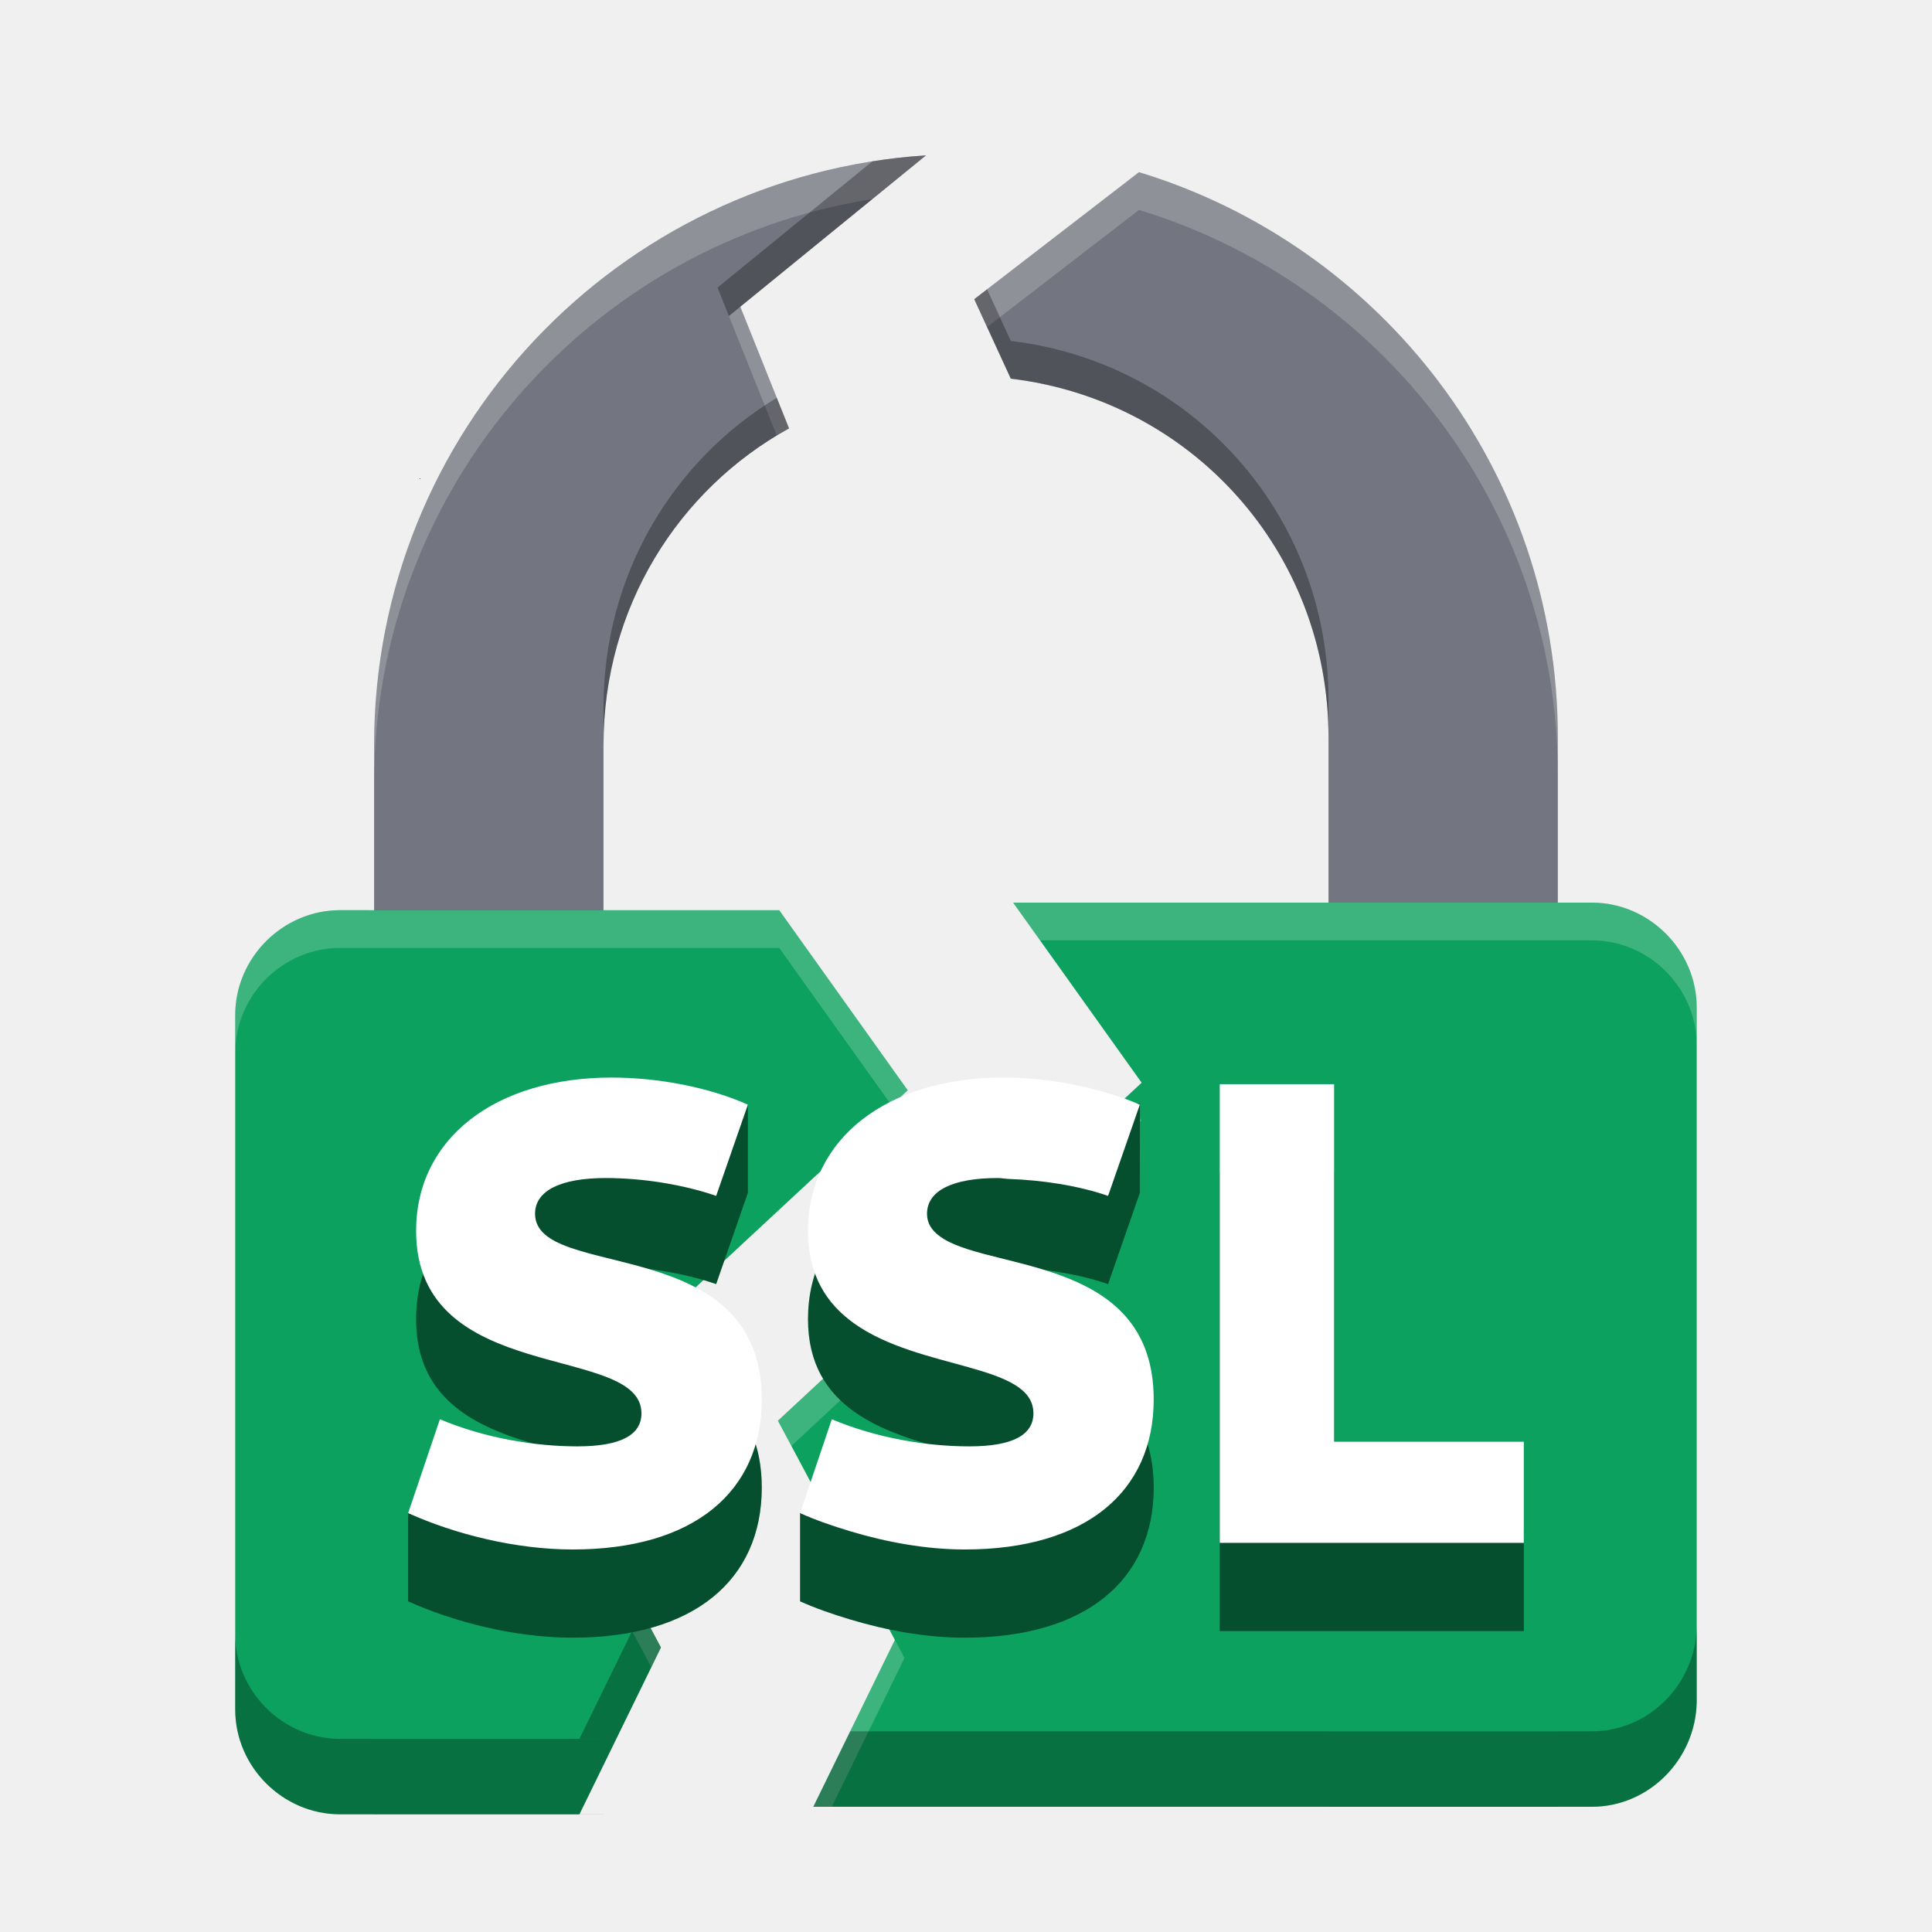
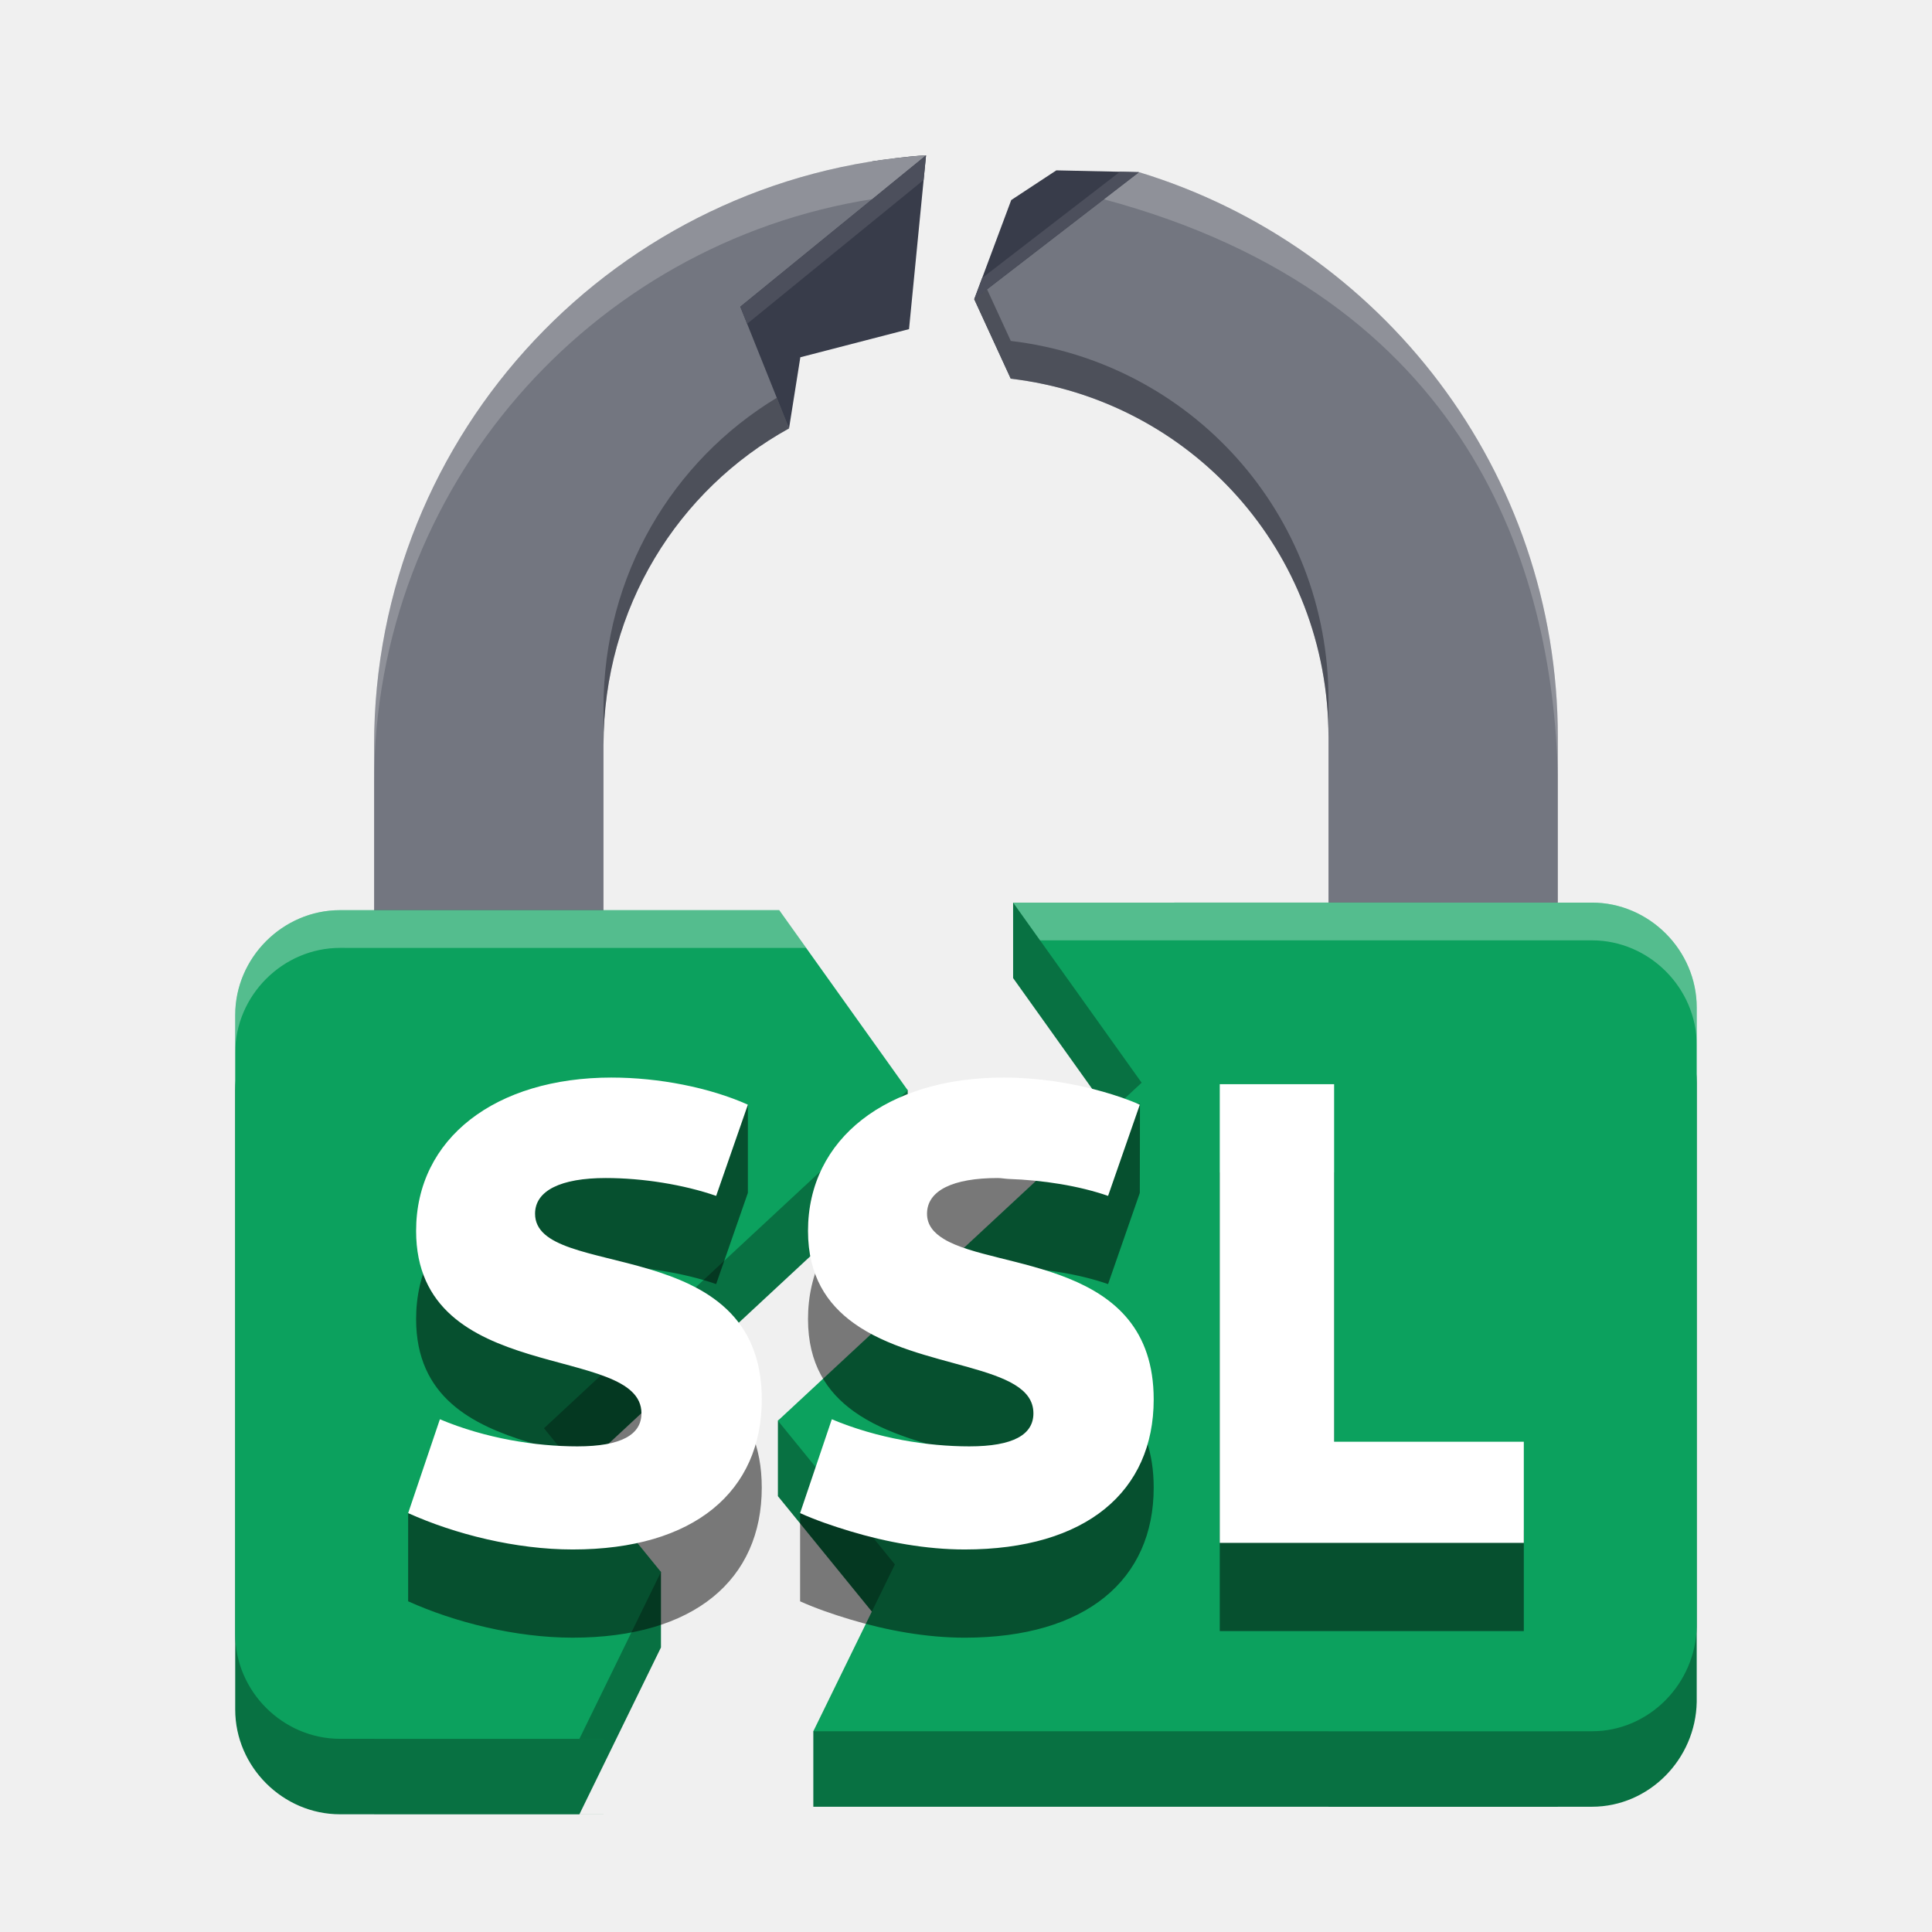
<svg xmlns="http://www.w3.org/2000/svg" width="512" height="512" version="1.1" viewBox="0 0 135.47 135.47">
+   <path d="m71.039 68.582 9.012 12.629-25.505 18.407v5.292l8.202 10.078-5.718 6.407v5.292h36.119v3e-3h16.084v-3e-3h2.391c4.011 0 7.274-3.335 7.348-7.345v-43.409c0-4.011-3.332-7.351-7.348-7.351h-2.391l-16.081-5.29e-4 -22.114-5.292zm-47.195 0.529c-4.016 0-7.351 3.337-7.351 7.351v43.409c0 4.015 3.341 7.345 7.351 7.345h2.388v3e-3h16.084v-3e-3h-1.688l5.718-11.699v-5.292l-8.202-4.785 25.505-23.7v-5.292l-9.012-7.336h-28.405z" fill="#087142" style="font-feature-settings:normal;font-variant-alternates:normal;font-variant-caps:normal;font-variant-east-asian:normal;font-variant-ligatures:normal;font-variant-numeric:normal;font-variant-position:normal;font-variation-settings:normal;inline-size:0;isolation:auto;mix-blend-mode:normal;shape-margin:0;shape-padding:0;text-decoration-color:#000000;text-decoration-line:none;text-decoration-style:solid;text-indent:0;text-orientation:mixed;text-transform:none;white-space:normal" />
+   <path d="m68.313 20.978 2.594-6.951 3.163-2.082 5.796 0.127c-3.349 5.446-5.993 9.653-8.99 14.48z" fill="#383c4a" />
+   <path d="m50.311 20.164 10.861-8.852c1.258-0.165 2.522-0.361 3.762-0.419l-1.194 12.185-7.621 1.973-0.792 4.989z" fill="#383c4a" />
  <path d="m64.934 10.892c-21.612 1.41-38.702 19.378-38.702 41.348v14.225h28.405l-5.29e-4 -5.3e-4h-12.32v-14.225c0-9.616 5.219-17.899 13.01-22.201l-3.417-8.531zm14.932 1.18-11.553 8.907 2.563 5.574c12.633 1.501 22.277 12.091 22.277 25.158v14.225l16.081 5.29e-4v-14.225c0-18.689-12.371-34.47-29.368-39.639z" fill="#737680" style="font-feature-settings:normal;font-variant-alternates:normal;font-variant-caps:normal;font-variant-east-asian:normal;font-variant-ligatures:normal;font-variant-numeric:normal;font-variant-position:normal;font-variation-settings:normal;inline-size:0;isolation:auto;mix-blend-mode:normal;shape-margin:0;shape-padding:0;text-decoration-color:#000000;text-decoration-line:none;text-decoration-style:solid;text-indent:0;text-orientation:mixed;text-transform:none;white-space:normal" />
-   <path d="m64.934 10.893c-21.612 1.41-38.702 19.378-38.702 41.348v2.646c0-20.678 15.14-37.809 34.94-40.928zm14.932 1.18-11.553 8.907 0.898 1.953 10.655-8.214 5.16e-4 5.17e-4c16.997 5.169 29.368 20.95 29.368 39.639v-2.646c0-18.689-12.371-34.47-29.368-39.639zm-27.957 9.435-0.799 0.651 3.357 8.381c0.283-0.171 0.569-0.339 0.859-0.5zm-9.592 44.958v5.16e-4h12.32l-5.16e-4 -5.16e-4z" fill="#fff" opacity=".2" style="font-feature-settings:normal;font-variant-alternates:normal;font-variant-caps:normal;font-variant-east-asian:normal;font-variant-ligatures:normal;font-variant-numeric:normal;font-variant-position:normal;font-variation-settings:normal;inline-size:0;isolation:auto;mix-blend-mode:normal;shape-margin:0;shape-padding:0;text-decoration-color:#000000;text-decoration-line:none;text-decoration-style:solid;text-indent:0;text-orientation:mixed;text-transform:none;white-space:normal" />
-   <path d="m64.934 10.892c-1.271 0.083-2.525 0.225-3.762 0.42l-10.861 8.852 0.799 1.995zm4.277 9.394-0.898 0.692 2.563 5.574c12.633 1.501 22.277 12.091 22.277 25.158v-2.646c0-13.067-9.644-23.657-22.277-25.158zm-14.744 7.607c-7.312 4.424-12.15 12.443-12.15 21.701v2.646c0-9.616 5.219-17.899 13.01-22.201zm38.686 35.397v2.646l16.081 5.16e-4v-2.646zm-66.921 0.529v2.646h28.405l-5.15e-4 -5.16e-4h-12.32v-2.645z" opacity=".3" style="font-feature-settings:normal;font-variant-alternates:normal;font-variant-caps:normal;font-variant-east-asian:normal;font-variant-ligatures:normal;font-variant-numeric:normal;font-variant-position:normal;font-variation-settings:normal;inline-size:0;isolation:auto;mix-blend-mode:normal;shape-margin:0;shape-padding:0;text-decoration-color:#000000;text-decoration-line:none;text-decoration-style:solid;text-indent:0;text-orientation:mixed;text-transform:none;white-space:normal" />
-   <path d="m72.154 24.093c0.354 0.06 0.705 0.127 1.054 0.201-0.348-0.074-0.7-0.141-1.054-0.201zm1.766 0.365c0.331 0.081 0.659 0.167 0.985 0.26-0.325-0.093-0.654-0.179-0.985-0.26zm5.766 2.177c0.543 0.285 1.07 0.594 1.587 0.916-0.518-0.322-1.045-0.631-1.587-0.916zm-48.831 3.919c-0.443 0.855-0.857 1.728-1.241 2.616 0.384-0.889 0.798-1.761 1.241-2.616zm-1.241 2.616c-0.384 0.889-0.738 1.794-1.06 2.713 0.322-0.92 0.676-1.824 1.06-2.713zm-1.06 2.713c-0.322 0.92-0.613 1.854-0.871 2.802 0.258-0.948 0.549-1.882 0.871-2.802zm19.013-1.824c-0.264 0.342-0.522 0.689-0.768 1.045 0.246-0.356 0.505-0.703 0.768-1.045zm-20.356 6.54c-0.142 0.644-0.27 1.293-0.382 1.947 0.112-0.655 0.239-1.304 0.382-1.947zm-0.684 4.036c-0.072 0.6-0.131 1.204-0.177 1.812 0.046-0.608 0.105-1.212 0.177-1.812zm44.512 18.656 9.012 12.629-25.505 23.699 8.202 15.37-5.718 11.699h36.119v3e-3h16.084v-3e-3h2.391c4.011 0 7.274-3.335 7.348-7.345v-48.701c0-4.011-3.332-7.351-7.348-7.351h-2.391l-16.081-5.29e-4zm-47.195 0.529c-4.016 0-7.351 3.337-7.351 7.351v48.701c0 4.015 3.341 7.345 7.351 7.345h2.388v3e-3h16.084v-3e-3h-1.688l5.718-11.699-8.202-15.369 25.505-23.7-9.012-12.628h-28.405z" fill="#0ca15e" style="font-feature-settings:normal;font-variant-alternates:normal;font-variant-caps:normal;font-variant-east-asian:normal;font-variant-ligatures:normal;font-variant-numeric:normal;font-variant-position:normal;font-variation-settings:normal;inline-size:0;isolation:auto;mix-blend-mode:normal;shape-margin:0;shape-padding:0;text-decoration-color:#000000;text-decoration-line:none;text-decoration-style:solid;text-indent:0;text-orientation:mixed;text-transform:none;white-space:normal" />
-   <path d="m72.154 24.093c0.354 0.06 0.705 0.127 1.054 0.201-0.348-0.074-0.7-0.141-1.054-0.201zm1.766 0.365c0.331 0.081 0.659 0.167 0.985 0.26-0.325-0.093-0.654-0.179-0.985-0.26zm-1.766 2.281c0.354 0.06 0.705 0.127 1.054 0.201-0.348-0.074-0.7-0.141-1.054-0.201zm1.766 0.365c0.331 0.081 0.66 0.167 0.985 0.26-0.326-0.093-0.654-0.179-0.985-0.26zm-2.881 36.187 1.888 2.646h20.226l16.081 5.29e-4h2.391c4.016 0 7.348 3.34 7.348 7.351v-2.646c0-4.011-3.332-7.351-7.348-7.351h-2.391l-16.081-5.29e-4zm-47.195 0.529c-4.016 0-7.351 3.337-7.351 7.351v2.646c0-4.015 3.336-7.351 7.351-7.351h30.793l7.876 11.037 1.135-1.055-9.012-12.628h-28.405zm55.072 13.155-24.37 22.645 0.944 1.769 24.561-22.822zm-39.829 24.943-0.944 0.877 7.527 14.104 0.675-1.381zm23.661 13.071-5.718 11.699h1.293l5.1-10.434zm-20.828 12.227-0.002 3e-3h0.396v-3e-3z" fill="#fff" opacity=".2" style="font-feature-settings:normal;font-variant-alternates:normal;font-variant-caps:normal;font-variant-east-asian:normal;font-variant-ligatures:normal;font-variant-numeric:normal;font-variant-position:normal;font-variation-settings:normal;inline-size:0;isolation:auto;mix-blend-mode:normal;shape-margin:0;shape-padding:0;text-decoration-color:#000000;text-decoration-line:none;text-decoration-style:solid;text-indent:0;text-orientation:mixed;text-transform:none;white-space:normal" />
-   <path d="m44.996 112.99-4.368 8.937h1.688v3e-3h-16.084v-3e-3h-2.388c-4.011 0-7.351-3.33-7.351-7.345v5.292c0 4.015 3.34 7.345 7.351 7.345h2.388v3e-3h16.084v-3e-3h-1.688l5.718-11.699zm73.978 1.063c-0.074 4.01-3.337 7.345-7.348 7.345h-2.391v3e-3h-16.084v-3e-3h-33.533l-2.586 5.292h36.119v3e-3h16.084v-3e-3h2.391c4.011 0 7.274-3.335 7.348-7.345z" color="#000000" color-rendering="auto" dominant-baseline="auto" image-rendering="auto" opacity=".3" shape-rendering="auto" solid-color="#000000" stop-color="#000000" style="font-feature-settings:normal;font-variant-alternates:normal;font-variant-caps:normal;font-variant-east-asian:normal;font-variant-ligatures:normal;font-variant-numeric:normal;font-variant-position:normal;font-variation-settings:normal;inline-size:0;isolation:auto;mix-blend-mode:normal;shape-margin:0;shape-padding:0;text-decoration-color:#000000;text-decoration-line:none;text-decoration-style:solid;text-indent:0;text-orientation:mixed;text-transform:none;white-space:normal" />
-   <path d="m42.894 81.742c-8.156 0-13.717 4.263-13.717 10.752 0 10.937 15.801 7.833 15.801 12.792 0 1.483-1.389 2.317-4.494 2.317-2.92 0-8.667-0.162-11.865-1.506v6.185c3.29 1.483 7.553 2.55 11.539 2.55 8.527 0 13.256-4.078 13.256-10.52 0-11.818-15.897-8.25-15.897-13.023 0-1.622 1.807-2.503 4.958-2.503 2.595 0 5.47 0.464 7.741 1.252l2.224-6.395v-6.185c-2.414-0.813-6.883 4.284-9.547 4.284zm27.481 0c-8.156 0-13.718 4.263-13.718 10.752 0 3.154 1.333 5.118 3.204 6.467 4.616 3.329 12.601 2.796 12.601 6.325 0 1.483-1.391 2.317-4.496 2.317-2.92 0-6.442-0.556-9.64-1.9l-2.224 0.395v6.185c1.075 0.484 2.274 0.899 3.513 1.272 2.554 0.769 5.344 1.278 8.027 1.278 8.527 0 13.254-4.078 13.254-10.52 0-9.857-11.029-9.023-14.698-11.24-0.73-0.441-1.196-0.991-1.196-1.783 0-1.622 1.806-2.503 4.957-2.503 0.254 0 0.523 0.056 0.782 0.065 2.382 0.081 4.909 0.476 6.957 1.187l2.225-6.395 0.01-6.237c-2.19-0.626-7.238 4.335-9.557 4.335zm15.154 0.464v32.163h21.319v-7.092h-13.301v-25.071z" fill="#087142" />
-   <path d="m42.894 81.742c-8.156 0-13.717 4.263-13.717 10.752 0 10.937 15.801 7.833 15.801 12.792 0 1.483-1.389 2.317-4.494 2.317-2.92 0-8.667-0.162-11.865-1.506v6.185c3.29 1.483 7.553 2.55 11.539 2.55 8.527 0 13.256-4.078 13.256-10.52 0-11.818-15.897-8.25-15.897-13.023 0-1.622 1.807-2.503 4.958-2.503 2.595 0 5.47 0.464 7.741 1.252l2.224-6.395v-6.185c-2.414-0.813-6.883 4.284-9.547 4.284zm27.481 0c-8.156 0-13.718 4.263-13.718 10.752 0 3.154 1.333 5.118 3.204 6.467 4.616 3.329 12.601 2.796 12.601 6.325 0 1.483-1.391 2.317-4.496 2.317-2.92 0-6.442-0.556-9.64-1.9l-2.224 0.395v6.185c1.075 0.484 2.274 0.899 3.513 1.272 2.554 0.769 5.344 1.278 8.027 1.278 8.527 0 13.254-4.078 13.254-10.52 0-9.857-11.029-9.023-14.698-11.24-0.73-0.441-1.196-0.991-1.196-1.783 0-1.622 1.806-2.503 4.957-2.503 0.254 0 0.523 0.056 0.782 0.065 2.382 0.081 4.909 0.476 6.957 1.187l2.225-6.395 0.01-6.237c-2.19-0.626-7.238 4.335-9.557 4.335zm15.154 0.464v32.163h21.319v-7.092h-13.301v-25.071z" opacity=".3" />
+   <path d="m64.934 10.893c-21.612 1.41-38.702 19.378-38.702 41.348v2.646c0-20.678 15.14-37.809 34.94-40.928zm14.932 1.18-2.469 1.899c25.611 6.862 31.476 25.874 31.838 40.387v-2.646c0-18.689-12.371-34.47-29.368-39.639zm-37.549 54.393v5.16e-4h12.32l-5.16e-4 -5.16e-4z" fill="#fff" opacity=".2" style="font-feature-settings:normal;font-variant-alternates:normal;font-variant-caps:normal;font-variant-east-asian:normal;font-variant-ligatures:normal;font-variant-numeric:normal;font-variant-position:normal;font-variation-settings:normal;inline-size:0;isolation:auto;mix-blend-mode:normal;shape-margin:0;shape-padding:0;text-decoration-color:#000000;text-decoration-line:none;text-decoration-style:solid;text-indent:0;text-orientation:mixed;text-transform:none;white-space:normal" />
+   <path d="m69.211 20.286-0.898 0.692 2.563 5.574c12.633 1.501 22.277 12.091 22.277 25.158v-2.646c0-13.067-9.644-23.657-22.277-25.158zm-14.744 7.607c-7.312 4.424-12.15 12.443-12.15 21.701v2.646c0-9.616 5.219-17.899 13.01-22.201zm38.686 35.397v2.646l16.081 5.16e-4v-2.646zm-66.921 0.529v2.646h28.405l-5.15e-4 -5.16e-4h-12.32v-2.645z" fill="#272a34" opacity=".5" style="font-feature-settings:normal;font-variant-alternates:normal;font-variant-caps:normal;font-variant-east-asian:normal;font-variant-ligatures:normal;font-variant-numeric:normal;font-variant-position:normal;font-variation-settings:normal;inline-size:0;isolation:auto;mix-blend-mode:normal;shape-margin:0;shape-padding:0;text-decoration-color:#000000;text-decoration-line:none;text-decoration-style:solid;text-indent:0;text-orientation:mixed;text-transform:none;white-space:normal" />
+   <path d="m71.039 63.29 9.012 12.629-25.505 23.699 8.202 10.078-5.718 11.699h36.119v3e-3h16.084v-3e-3h2.391c4.011 0 7.274-3.335 7.348-7.345v-43.409c0-4.011-3.332-7.351-7.348-7.351h-2.391l-16.081-5.29e-4zm-47.195 0.529c-4.016 0-7.351 3.337-7.351 7.351v43.409c0 4.015 3.341 7.345 7.351 7.345h2.388v3e-3h16.084v-3e-3h-1.688l5.718-11.699-8.202-10.077 25.505-23.7-9.012-12.628h-28.405z" fill="#0ca15e" style="font-feature-settings:normal;font-variant-alternates:normal;font-variant-caps:normal;font-variant-east-asian:normal;font-variant-ligatures:normal;font-variant-numeric:normal;font-variant-position:normal;font-variation-settings:normal;inline-size:0;isolation:auto;mix-blend-mode:normal;shape-margin:0;shape-padding:0;text-decoration-color:#000000;text-decoration-line:none;text-decoration-style:solid;text-indent:0;text-orientation:mixed;text-transform:none;white-space:normal" />
+   <path d="m42.894 81.742c-8.156 0-13.717 4.263-13.717 10.752 0 10.937 15.801 7.833 15.801 12.792 0 1.483-1.389 2.317-4.494 2.317-2.92 0-8.667-0.162-11.865-1.506v6.185c3.29 1.483 7.553 2.55 11.539 2.55 8.527 0 13.256-4.078 13.256-10.52 0-11.818-15.897-8.25-15.897-13.023 0-1.622 1.807-2.503 4.958-2.503 2.595 0 5.47 0.464 7.741 1.252l2.224-6.395v-6.185c-2.414-0.813-6.883 4.284-9.547 4.284zm27.481 0c-8.156 0-13.718 4.263-13.718 10.752 0 3.154 1.333 5.118 3.204 6.467 4.616 3.329 12.601 2.796 12.601 6.325 0 1.483-1.391 2.317-4.496 2.317-2.92 0-6.442-0.556-9.64-1.9l-2.224 0.395v6.185c1.075 0.484 2.274 0.899 3.513 1.272 2.554 0.769 5.344 1.278 8.027 1.278 8.527 0 13.254-4.078 13.254-10.52 0-9.857-11.029-9.023-14.698-11.24-0.73-0.441-1.196-0.991-1.196-1.783 0-1.622 1.806-2.503 4.957-2.503 0.254 0 0.523 0.056 0.782 0.065 2.382 0.081 4.909 0.476 6.957 1.187l2.225-6.395 0.01-6.237c-2.19-0.626-7.238 4.335-9.557 4.335zm15.154 0.464v32.163h21.319v-7.092h-13.301v-25.071z" opacity=".5" />
  <path d="m42.894 75.557c-8.156 0-13.717 4.263-13.717 10.752 0 10.937 15.801 7.833 15.801 12.792 0 1.483-1.389 2.317-4.494 2.317-2.92 0-6.442-0.556-9.639-1.9l-2.225 6.58c3.29 1.483 7.553 2.55 11.539 2.55 8.527 0 13.256-4.078 13.256-10.52 0-11.818-15.897-8.25-15.897-13.023 0-1.622 1.807-2.503 4.958-2.503 2.595 0 5.47 0.464 7.741 1.252l2.224-6.395c-2.688-1.205-6.257-1.901-9.547-1.901zm27.481 0c-8.156 0-13.718 4.263-13.718 10.752 0 3.154 1.333 5.118 3.204 6.467 4.616 3.329 12.601 2.796 12.601 6.325 0 1.483-1.391 2.317-4.496 2.317-2.92 0-6.442-0.556-9.64-1.9l-1.125 3.328-1.099 3.252c1.075 0.484 2.274 0.899 3.513 1.272 2.554 0.769 5.344 1.278 8.027 1.278 8.527 0 13.254-4.078 13.254-10.52 0-9.857-11.029-9.023-14.698-11.24-0.73-0.441-1.196-0.991-1.196-1.783 0-1.622 1.806-2.503 4.957-2.503 0.254 0 0.523 0.056 0.782 0.065 2.382 0.081 4.909 0.476 6.957 1.187l2.225-6.395c-0.793-0.356-1.677-0.651-2.594-0.914-2.19-0.626-4.634-0.988-6.953-0.988zm15.154 0.464v32.163h21.319v-7.092h-13.301v-25.071z" fill="#fff" />
+   <path transform="scale(.26459)" d="m296.8 45.518-36.523 28.154-2.096 5.615 43.664-33.658-5.045-0.111z" fill="#4c4f5c" />
+   <path transform="scale(.26459)" d="m245.41 41.17-49.225 40.115 1.811 4.523 46.775-38.117 0.639-6.521z" fill="#4c4f5c" />
+   <path transform="scale(.26459)" d="m268.49 239.2 7.137 10h76.439l60.777 2e-3h9.037c15.177 0 27.771 12.623 27.771 27.781v-10c0-15.158-12.595-27.781-27.771-27.781h-9.037l-60.777-2e-3zm-178.37 2c-15.177 0-27.783 12.61-27.783 27.783v10c0-15.173 12.607-27.783 27.783-27.783l9.025 6e-3h114.49l-7.132-10h-107.35z" fill="#fff" opacity=".3" stroke-width="3.779" style="font-feature-settings:normal;font-variant-alternates:normal;font-variant-caps:normal;font-variant-east-asian:normal;font-variant-ligatures:normal;font-variant-numeric:normal;font-variant-position:normal;font-variation-settings:normal;inline-size:0;isolation:auto;mix-blend-mode:normal;shape-margin:0;shape-padding:0;text-decoration-color:#000000;text-decoration-line:none;text-decoration-style:solid;text-indent:0;text-orientation:mixed;text-transform:none;white-space:normal" />
</svg>
